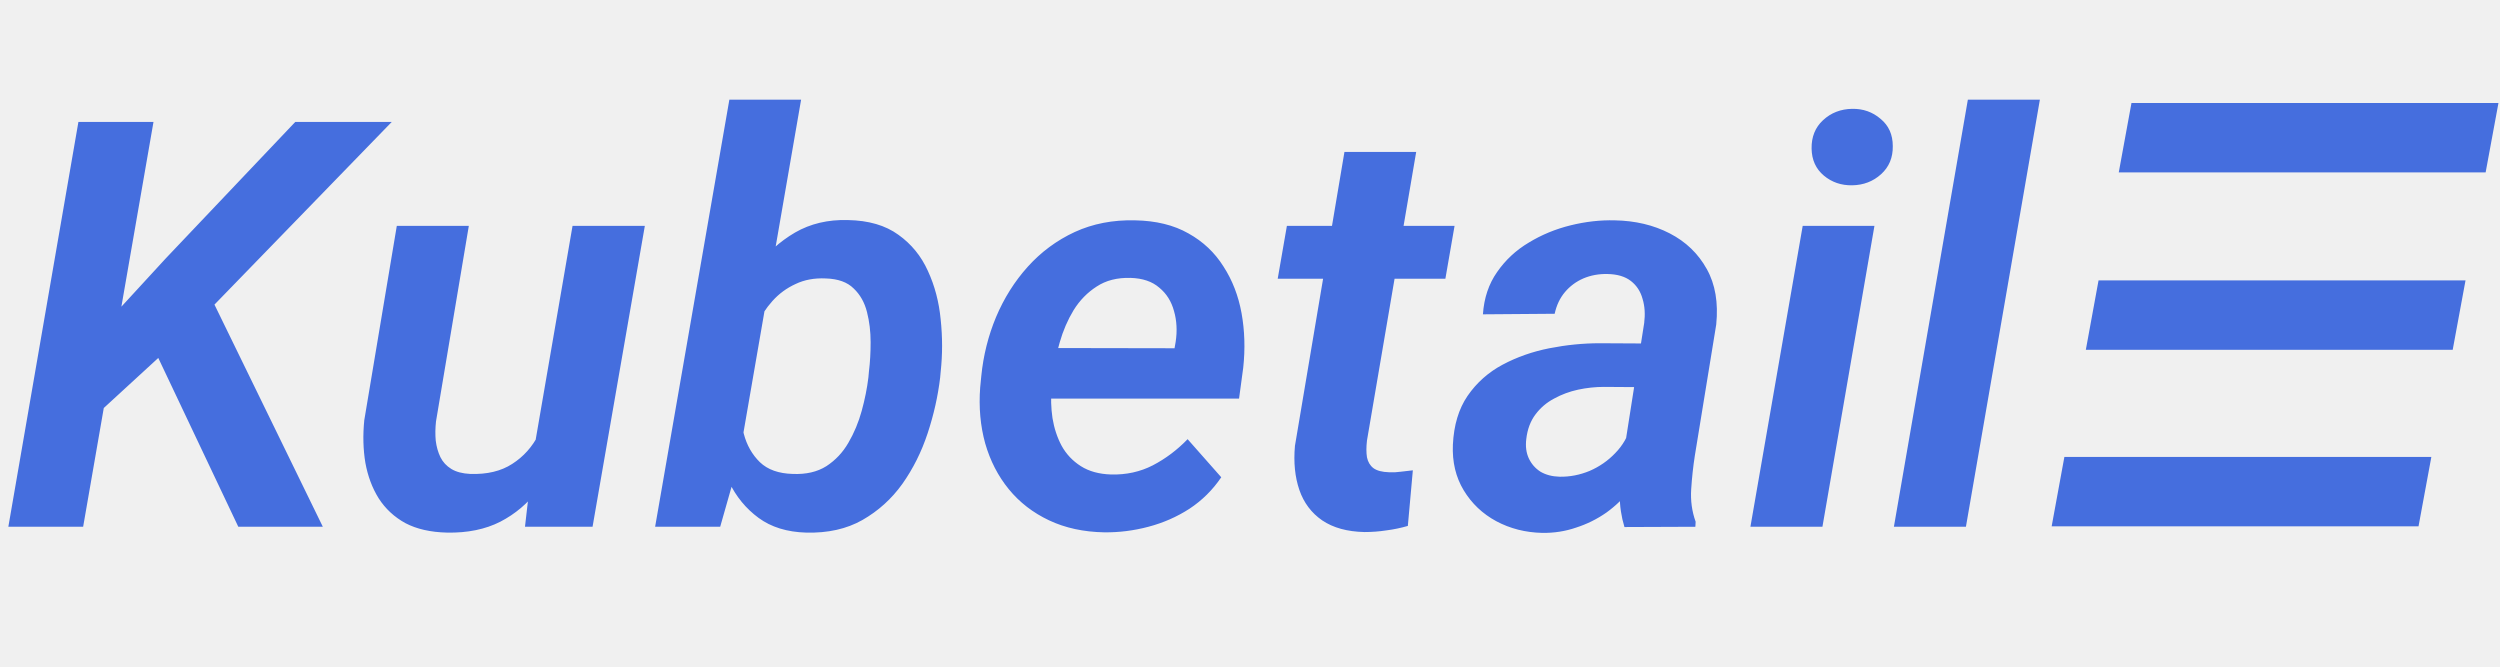
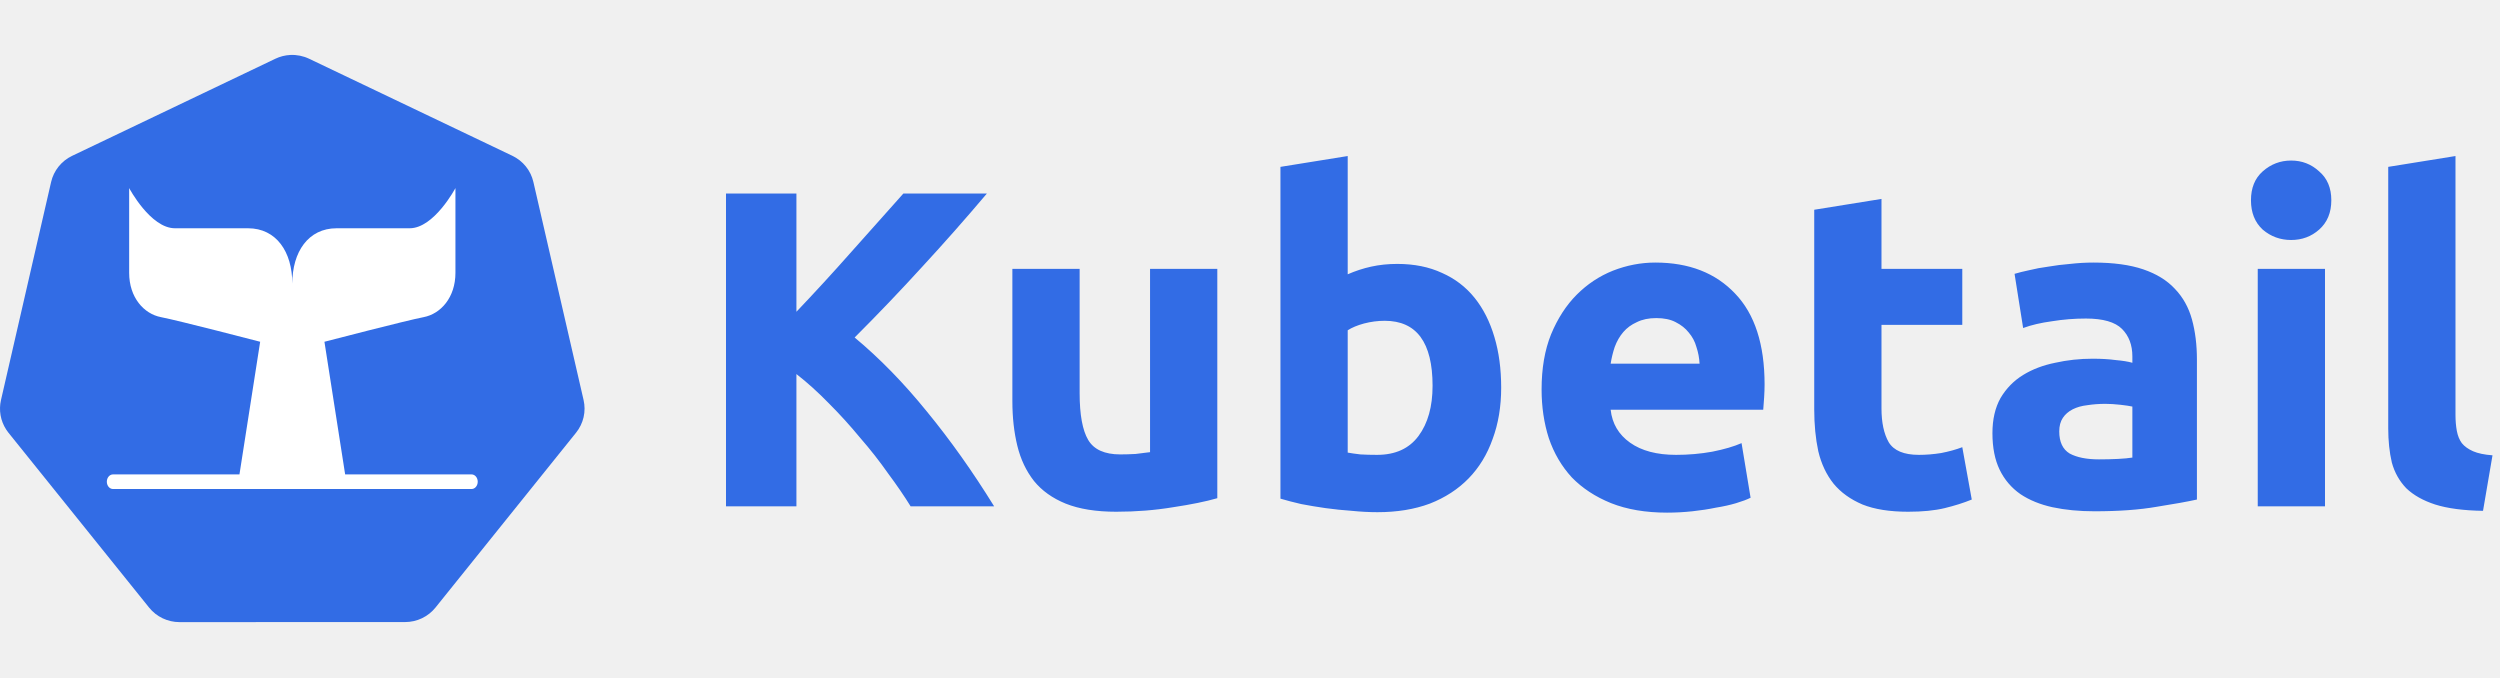
- <svg xmlns="http://www.w3.org/2000/svg" width="878" height="234" viewBox="0 0 878 234" fill="none">
-   <path d="M872.537 60.057L876.858 36.675L748.992 36.675L744.708 60.057L872.537 60.057Z" fill="#456EDE" stroke="#456EDE" />
-   <path d="M848.97 184.352L853.292 160.969L725.426 160.976L721.14 184.359L848.97 184.352Z" fill="#456EDE" stroke="#456EDE" />
-   <path d="M860.971 122.359L865.292 98.977L737.426 98.977L733.141 122.359L860.971 122.359Z" fill="#456EDE" stroke="#456EDE" />
-   <path d="M53.906 42.812L29.199 185H2.93L27.539 42.812H53.906ZM137.598 42.812L69.824 112.637L31.543 147.793V119.766L58.203 90.762L103.711 42.812H137.598ZM83.691 185L51.66 117.422L72.363 100.918L113.379 185H83.691ZM187.402 158.633L201.074 79.336H226.465L208.105 185H184.375L187.402 158.633ZM193.75 138.027L201.562 137.734C200.781 144.049 199.349 150.202 197.266 156.191C195.247 162.116 192.448 167.422 188.867 172.109C185.352 176.797 180.957 180.508 175.684 183.242C170.41 185.911 164.193 187.181 157.031 187.051C151.237 186.921 146.354 185.814 142.383 183.73C138.477 181.582 135.352 178.685 133.008 175.039C130.729 171.393 129.167 167.227 128.32 162.539C127.539 157.852 127.409 152.871 127.93 147.598L139.355 79.336H164.648L153.125 147.988C152.865 150.332 152.832 152.578 153.027 154.727C153.288 156.875 153.841 158.828 154.688 160.586C155.534 162.279 156.803 163.646 158.496 164.688C160.189 165.729 162.402 166.315 165.137 166.445C171.061 166.641 175.977 165.469 179.883 162.93C183.854 160.391 186.947 156.94 189.16 152.578C191.374 148.151 192.904 143.301 193.75 138.027ZM256.152 35H281.348L259.18 163.027L252.93 185H230.078L256.152 35ZM330.371 130.508L330.176 132.656C329.395 139.167 327.93 145.677 325.781 152.188C323.633 158.698 320.671 164.622 316.895 169.961C313.118 175.234 308.431 179.466 302.832 182.656C297.298 185.781 290.723 187.246 283.105 187.051C276.4 186.855 270.833 185.13 266.406 181.875C261.979 178.62 258.529 174.421 256.055 169.277C253.646 164.134 251.986 158.568 251.074 152.578C250.163 146.589 249.837 140.762 250.098 135.098L250.781 129.531C251.823 123.542 253.548 117.454 255.957 111.27C258.366 105.085 261.491 99.388 265.332 94.18C269.238 88.971 273.861 84.805 279.199 81.68C284.603 78.555 290.788 77.09 297.754 77.285C305.046 77.415 310.97 79.141 315.527 82.461C320.085 85.716 323.535 89.948 325.879 95.156C328.288 100.365 329.785 106.061 330.371 112.246C331.022 118.431 331.022 124.518 330.371 130.508ZM304.98 132.559L305.176 130.41C305.566 127.285 305.762 123.867 305.762 120.156C305.762 116.445 305.339 112.93 304.492 109.609C303.646 106.224 302.083 103.457 299.805 101.309C297.591 99.095 294.336 97.923 290.039 97.793C286.068 97.598 282.52 98.249 279.395 99.746C276.27 101.178 273.568 103.164 271.289 105.703C269.01 108.242 267.122 111.139 265.625 114.395C264.193 117.65 263.118 121.035 262.402 124.551L260.156 139.98C259.896 144.212 260.254 148.346 261.23 152.383C262.272 156.354 264.16 159.674 266.895 162.344C269.629 164.948 273.47 166.315 278.418 166.445C283.105 166.641 287.044 165.729 290.234 163.711C293.424 161.628 295.996 158.893 297.949 155.508C299.967 152.057 301.53 148.314 302.637 144.277C303.743 140.241 304.525 136.335 304.98 132.559ZM387.793 186.953C380.566 186.823 374.121 185.423 368.457 182.754C362.793 180.085 358.073 176.439 354.297 171.816C350.521 167.194 347.754 161.823 345.996 155.703C344.303 149.583 343.717 143.04 344.238 136.074L344.629 132.07C345.345 124.844 347.07 117.943 349.805 111.367C352.604 104.727 356.315 98.835 360.938 93.691C365.625 88.483 371.126 84.414 377.441 81.484C383.822 78.555 390.885 77.188 398.633 77.383C405.99 77.513 412.24 79.043 417.383 81.973C422.526 84.837 426.628 88.711 429.688 93.594C432.812 98.412 434.928 103.88 436.035 110C437.142 116.12 437.337 122.5 436.621 129.141L435.156 139.98H354.688L357.52 122.207L412.5 122.305L412.891 120.059C413.477 116.217 413.281 112.604 412.305 109.219C411.393 105.833 409.668 103.099 407.129 101.016C404.655 98.867 401.302 97.728 397.07 97.598C392.383 97.467 388.411 98.477 385.156 100.625C381.901 102.708 379.199 105.475 377.051 108.926C374.967 112.376 373.34 116.152 372.168 120.254C370.996 124.29 370.182 128.229 369.727 132.07L369.336 135.977C369.01 139.622 369.108 143.236 369.629 146.816C370.215 150.397 371.289 153.652 372.852 156.582C374.479 159.512 376.725 161.888 379.59 163.711C382.454 165.534 386.003 166.51 390.234 166.641C395.573 166.771 400.456 165.697 404.883 163.418C409.375 161.074 413.444 158.014 417.09 154.238L428.906 167.617C425.911 172.044 422.201 175.723 417.773 178.652C413.346 181.517 408.529 183.633 403.32 185C398.177 186.367 393.001 187.018 387.793 186.953ZM510.84 79.336L507.617 97.891H448.73L451.953 79.336H510.84ZM472.168 53.359H497.363L480.078 154.727C479.818 157.005 479.818 158.958 480.078 160.586C480.404 162.214 481.152 163.483 482.324 164.395C483.561 165.306 485.417 165.794 487.891 165.859C489.258 165.924 490.625 165.859 491.992 165.664C493.424 165.469 494.824 165.306 496.191 165.176L494.434 184.707C491.96 185.423 489.453 185.944 486.914 186.27C484.375 186.66 481.803 186.855 479.199 186.855C473.145 186.725 468.197 185.358 464.355 182.754C460.579 180.15 457.91 176.602 456.348 172.109C454.785 167.552 454.264 162.376 454.785 156.582L472.168 53.359ZM569.727 162.539L577.441 113.418C577.832 110.293 577.637 107.461 576.855 104.922C576.139 102.318 574.772 100.234 572.754 98.672C570.736 97.109 568.001 96.296 564.551 96.231C561.491 96.165 558.659 96.686 556.055 97.793C553.516 98.9 551.367 100.495 549.609 102.578C547.852 104.661 546.647 107.201 545.996 110.195L520.801 110.391C521.191 104.661 522.852 99.713 525.781 95.547C528.711 91.315 532.422 87.865 536.914 85.195C541.406 82.461 546.289 80.443 551.562 79.141C556.836 77.838 562.012 77.253 567.09 77.383C574.316 77.513 580.762 79.043 586.426 81.973C592.09 84.902 596.419 89.069 599.414 94.473C602.409 99.811 603.516 106.322 602.734 114.004L595.215 160.098C594.629 163.874 594.206 167.78 593.945 171.816C593.685 175.788 594.206 179.596 595.508 183.242L595.41 185L570.508 185.098C569.401 181.452 568.848 177.708 568.848 173.867C568.913 170.026 569.206 166.25 569.727 162.539ZM580.371 120.645L577.832 135.977L563.281 135.879C560.286 135.879 557.259 136.204 554.199 136.855C551.204 137.507 548.405 138.548 545.801 139.98C543.197 141.348 541.016 143.203 539.258 145.547C537.5 147.891 536.426 150.755 536.035 154.141C535.71 156.745 536.003 159.023 536.914 160.977C537.826 162.93 539.193 164.492 541.016 165.664C542.904 166.771 545.15 167.357 547.754 167.422C551.335 167.487 554.85 166.803 558.301 165.371C561.751 163.874 564.746 161.79 567.285 159.121C569.889 156.452 571.68 153.359 572.656 149.844L578.613 161.172C577.181 165.013 575.228 168.529 572.754 171.719C570.28 174.909 567.415 177.676 564.16 180.02C560.905 182.298 557.357 184.056 553.516 185.293C549.74 186.595 545.768 187.214 541.602 187.148C535.742 187.018 530.371 185.651 525.488 183.047C520.671 180.443 516.862 176.829 514.062 172.207C511.263 167.585 509.993 162.246 510.254 156.191C510.579 149.29 512.305 143.561 515.43 139.004C518.62 134.382 522.721 130.736 527.734 128.066C532.747 125.397 538.216 123.477 544.141 122.305C550.13 121.133 556.022 120.547 561.816 120.547L580.371 120.645ZM658.301 79.336L640.039 185H614.746L633.105 79.336H658.301ZM636.23 52.188C636.165 48.086 637.5 44.766 640.234 42.227C643.034 39.622 646.452 38.288 650.488 38.223C654.329 38.158 657.65 39.329 660.449 41.738C663.314 44.082 664.746 47.272 664.746 51.309C664.811 55.345 663.444 58.633 660.645 61.172C657.845 63.711 654.46 65.013 650.488 65.078C646.647 65.143 643.327 64.004 640.527 61.66C637.728 59.316 636.296 56.159 636.23 52.188ZM716.406 35L690.43 185H665.137L691.113 35H716.406Z" fill="#456EDE" />
+ <svg xmlns="http://www.w3.org/2000/svg" width="3323" height="900" viewBox="0 0 3323 900" fill="none">
+   <path d="M1210.4 673C1202 659.4 1192 644.8 1180.4 629.2C1169.2 613.2 1156.8 597.4 1143.2 581.8C1130 565.8 1116.2 550.6 1101.8 536.2C1087.4 521.4 1073 508.4 1058.6 497.2V673H965V257.2H1058.6V414.4C1083 388.8 1107.4 362.2 1131.8 334.6C1156.6 306.6 1179.6 280.8 1200.8 257.2H1311.8C1283.4 290.8 1254.8 323.2 1226 354.4C1197.6 385.6 1167.6 417 1136 448.6C1169.2 476.2 1201.2 509 1232 547C1263.2 585 1293 627 1321.4 673H1210.4ZM1618.05 662.2C1602.85 666.6 1583.25 670.6 1559.25 674.2C1535.25 678.2 1510.05 680.2 1483.65 680.2C1456.85 680.2 1434.45 676.6 1416.45 669.4C1398.85 662.2 1384.85 652.2 1374.45 639.4C1364.05 626.2 1356.65 610.6 1352.25 592.6C1347.85 574.6 1345.65 554.8 1345.65 533.2V357.4H1435.05V522.4C1435.05 551.2 1438.85 572 1446.45 584.8C1454.05 597.6 1468.25 604 1489.05 604C1495.45 604 1502.25 603.8 1509.45 603.4C1516.65 602.6 1523.05 601.8 1528.65 601V357.4H1618.05V662.2ZM1904.17 512.8C1904.17 455.2 1882.97 426.4 1840.57 426.4C1831.37 426.4 1822.17 427.6 1812.97 430C1804.17 432.4 1796.97 435.4 1791.37 439V601.6C1795.77 602.4 1801.37 603.2 1808.17 604C1814.97 604.4 1822.37 604.6 1830.37 604.6C1854.77 604.6 1873.17 596.2 1885.57 579.4C1897.97 562.6 1904.17 540.4 1904.17 512.8ZM1995.37 515.2C1995.37 540.4 1991.57 563.2 1983.97 583.6C1976.77 604 1966.17 621.4 1952.17 635.8C1938.17 650.2 1920.97 661.4 1900.57 669.4C1880.17 677 1856.97 680.8 1830.97 680.8C1820.17 680.8 1808.77 680.2 1796.77 679C1785.17 678.2 1773.57 677 1761.97 675.4C1750.77 673.8 1739.97 672 1729.57 670C1719.17 667.6 1709.97 665.2 1701.97 662.8V221.8L1791.37 207.4V364.6C1801.37 360.2 1811.77 356.8 1822.57 354.4C1833.37 352 1844.97 350.8 1857.37 350.8C1879.77 350.8 1899.57 354.8 1916.77 362.8C1933.97 370.4 1948.37 381.4 1959.97 395.8C1971.57 410.2 1980.37 427.6 1986.37 448C1992.37 468 1995.37 490.4 1995.37 515.2ZM2049.08 517.6C2049.08 489.6 2053.28 465.2 2061.68 444.4C2070.48 423.2 2081.88 405.6 2095.88 391.6C2109.88 377.6 2125.88 367 2143.88 359.8C2162.28 352.6 2181.08 349 2200.28 349C2245.08 349 2280.48 362.8 2306.48 390.4C2332.48 417.6 2345.48 457.8 2345.48 511C2345.48 516.2 2345.28 522 2344.88 528.4C2344.48 534.4 2344.08 539.8 2343.68 544.6H2140.88C2142.88 563 2151.48 577.6 2166.68 588.4C2181.88 599.2 2202.28 604.6 2227.88 604.6C2244.28 604.6 2260.28 603.2 2275.88 600.4C2291.88 597.2 2304.88 593.4 2314.88 589L2326.88 661.6C2322.08 664 2315.68 666.4 2307.68 668.8C2299.68 671.2 2290.68 673.2 2280.68 674.8C2271.08 676.8 2260.68 678.4 2249.48 679.6C2238.28 680.8 2227.08 681.4 2215.88 681.4C2187.48 681.4 2162.68 677.2 2141.48 668.8C2120.68 660.4 2103.28 649 2089.28 634.6C2075.68 619.8 2065.48 602.4 2058.68 582.4C2052.28 562.4 2049.08 540.8 2049.08 517.6ZM2259.08 483.4C2258.68 475.8 2257.28 468.4 2254.88 461.2C2252.88 454 2249.48 447.6 2244.68 442C2240.28 436.4 2234.48 431.8 2227.28 428.2C2220.48 424.6 2211.88 422.8 2201.48 422.8C2191.48 422.8 2182.88 424.6 2175.68 428.2C2168.48 431.4 2162.48 435.8 2157.68 441.4C2152.88 447 2149.08 453.6 2146.28 461.2C2143.88 468.4 2142.08 475.8 2140.88 483.4H2259.08ZM2411.47 278.8L2500.87 264.4V357.4H2608.27V431.8H2500.87V542.8C2500.87 561.6 2504.07 576.6 2510.47 587.8C2517.27 599 2530.67 604.6 2550.67 604.6C2560.27 604.6 2570.07 603.8 2580.07 602.2C2590.47 600.2 2599.87 597.6 2608.27 594.4L2620.87 664C2610.07 668.4 2598.07 672.2 2584.87 675.4C2571.67 678.6 2555.47 680.2 2536.27 680.2C2511.87 680.2 2491.67 677 2475.67 670.6C2459.67 663.8 2446.87 654.6 2437.27 643C2427.67 631 2420.87 616.6 2416.87 599.8C2413.27 583 2411.47 564.4 2411.47 544V278.8ZM2789.95 610.6C2798.75 610.6 2807.15 610.4 2815.15 610C2823.15 609.6 2829.55 609 2834.35 608.2V540.4C2830.75 539.6 2825.35 538.8 2818.15 538C2810.95 537.2 2804.35 536.8 2798.35 536.8C2789.95 536.8 2781.95 537.4 2774.35 538.6C2767.15 539.4 2760.75 541.2 2755.15 544C2749.55 546.8 2745.15 550.6 2741.95 555.4C2738.75 560.2 2737.15 566.2 2737.15 573.4C2737.15 587.4 2741.75 597.2 2750.95 602.8C2760.55 608 2773.55 610.6 2789.95 610.6ZM2782.75 349C2809.15 349 2831.15 352 2848.75 358C2866.35 364 2880.35 372.6 2890.75 383.8C2901.55 395 2909.15 408.6 2913.55 424.6C2917.95 440.6 2920.15 458.4 2920.15 478V664C2907.35 666.8 2889.55 670 2866.75 673.6C2843.95 677.6 2816.35 679.6 2783.95 679.6C2763.55 679.6 2744.95 677.8 2728.15 674.2C2711.75 670.6 2697.55 664.8 2685.55 656.8C2673.55 648.4 2664.35 637.6 2657.95 624.4C2651.55 611.2 2648.35 595 2648.35 575.8C2648.35 557.4 2651.95 541.8 2659.15 529C2666.75 516.2 2676.75 506 2689.15 498.4C2701.55 490.8 2715.75 485.4 2731.75 482.2C2747.75 478.6 2764.35 476.8 2781.55 476.8C2793.15 476.8 2803.35 477.4 2812.15 478.6C2821.35 479.4 2828.75 480.6 2834.35 482.2V473.8C2834.35 458.6 2829.75 446.4 2820.55 437.2C2811.35 428 2795.35 423.4 2772.55 423.4C2757.35 423.4 2742.35 424.6 2727.55 427C2712.75 429 2699.95 432 2689.15 436L2677.75 364C2682.95 362.4 2689.35 360.8 2696.95 359.2C2704.95 357.2 2713.55 355.6 2722.75 354.4C2731.95 352.8 2741.55 351.6 2751.55 350.8C2761.95 349.6 2772.35 349 2782.75 349ZM3090.39 673H3000.99V357.4H3090.39V673ZM3098.79 266.2C3098.79 282.6 3093.39 295.6 3082.59 305.2C3072.19 314.4 3059.79 319 3045.39 319C3030.99 319 3018.39 314.4 3007.59 305.2C2997.19 295.6 2991.99 282.6 2991.99 266.2C2991.99 249.8 2997.19 237 3007.59 227.8C3018.39 218.2 3030.99 213.4 3045.39 213.4C3059.79 213.4 3072.19 218.2 3082.59 227.8C3093.39 237 3098.79 249.8 3098.79 266.2ZM3300.43 679C3274.43 678.6 3253.23 675.8 3236.83 670.6C3220.83 665.4 3208.03 658.2 3198.43 649C3189.23 639.4 3182.83 628 3179.23 614.8C3176.03 601.2 3174.43 586 3174.43 569.2V221.8L3263.83 207.4V551.2C3263.83 559.2 3264.43 566.4 3265.63 572.8C3266.83 579.2 3269.03 584.6 3272.23 589C3275.83 593.4 3280.83 597 3287.23 599.8C3293.63 602.6 3302.23 604.4 3313.03 605.2L3300.43 679Z" fill="#326CE5" />
+   <g clip-path="url(#clip0_1216_2226)">
+     <path d="M385.807 73.067C378.938 73.412 372.208 75.116 366.011 78.076L95.888 207.144C88.896 210.482 82.753 215.341 77.915 221.357C73.076 227.374 69.666 234.395 67.939 241.898L1.298 531.817C-0.241 538.497 -0.413 545.415 0.791 552.162C1.996 558.909 4.553 565.347 8.311 571.097C9.222 572.502 10.202 573.863 11.247 575.173L198.216 807.641C203.056 813.656 209.199 818.512 216.191 821.85C223.183 825.187 230.842 826.919 238.602 826.918L538.435 826.849C546.192 826.854 553.85 825.128 560.841 821.796C567.833 818.465 573.978 813.615 578.821 807.606L765.721 575.104C770.563 569.086 773.975 562.063 775.703 554.557C777.432 547.05 777.432 539.254 775.705 531.748L708.96 241.829C707.232 234.326 703.823 227.305 698.984 221.288C694.146 215.272 688.003 210.413 681.011 207.074L410.853 78.076C403.059 74.352 394.447 72.63 385.807 73.067Z" fill="#326CE5" />
+     <path fill-rule="evenodd" clip-rule="evenodd" d="M458.77 630.581L431.242 454.262C431.242 454.262 540.215 425.917 563.042 421.555C585.868 417.193 605.368 395.381 605.368 362.675C605.368 329.968 605.368 250 605.368 250C605.368 250 577.043 303.412 544.526 303.412C512.009 303.412 481.325 303.412 447.45 303.412C409.757 303.412 388.525 334.792 388.525 376.968C388.525 334.792 367.294 303.412 329.601 303.412C295.726 303.412 265.042 303.412 232.525 303.412C200.008 303.412 171.683 250 171.683 250C171.683 250 171.683 329.968 171.683 362.675C171.683 395.381 191.2 417.193 214.009 421.555C236.836 425.917 345.809 454.262 345.809 454.262L318.281 630.581H150.197C145.666 630.581 142 634.923 142 640.29C142 645.658 145.666 650 150.197 650H626.803C631.334 650 635 645.658 635 640.29C635 634.923 631.334 630.581 626.803 630.581H458.719H458.77Z" fill="white" />
+   </g>
+   <defs>
+     <clipPath id="clip0_1216_2226">
+       <rect width="777" height="753.918" fill="white" transform="translate(0 73)" />
+     </clipPath>
+   </defs>
</svg>
